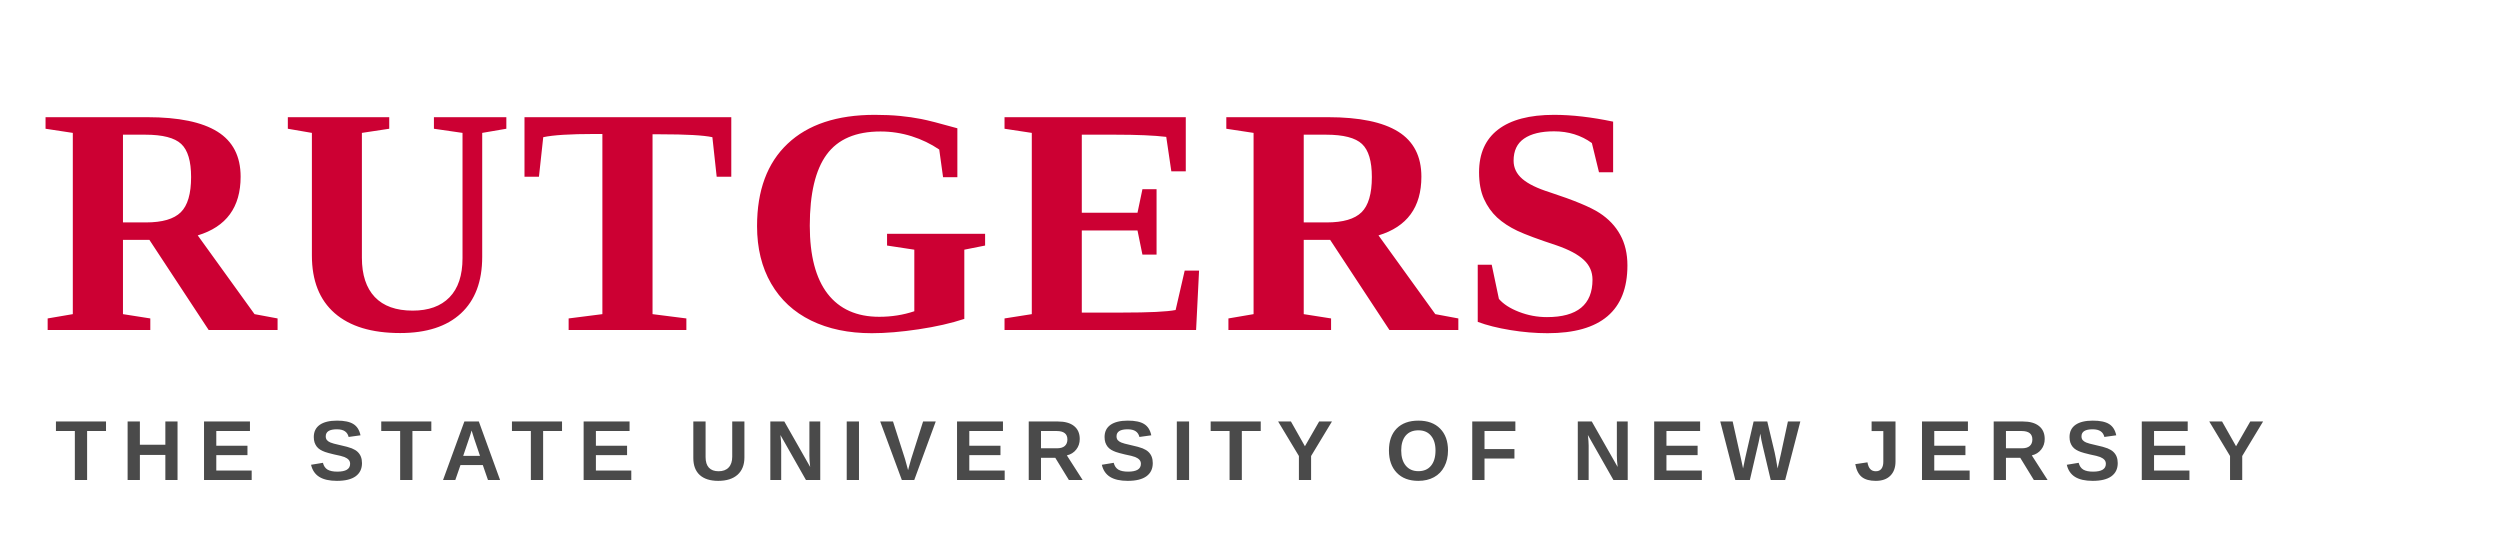
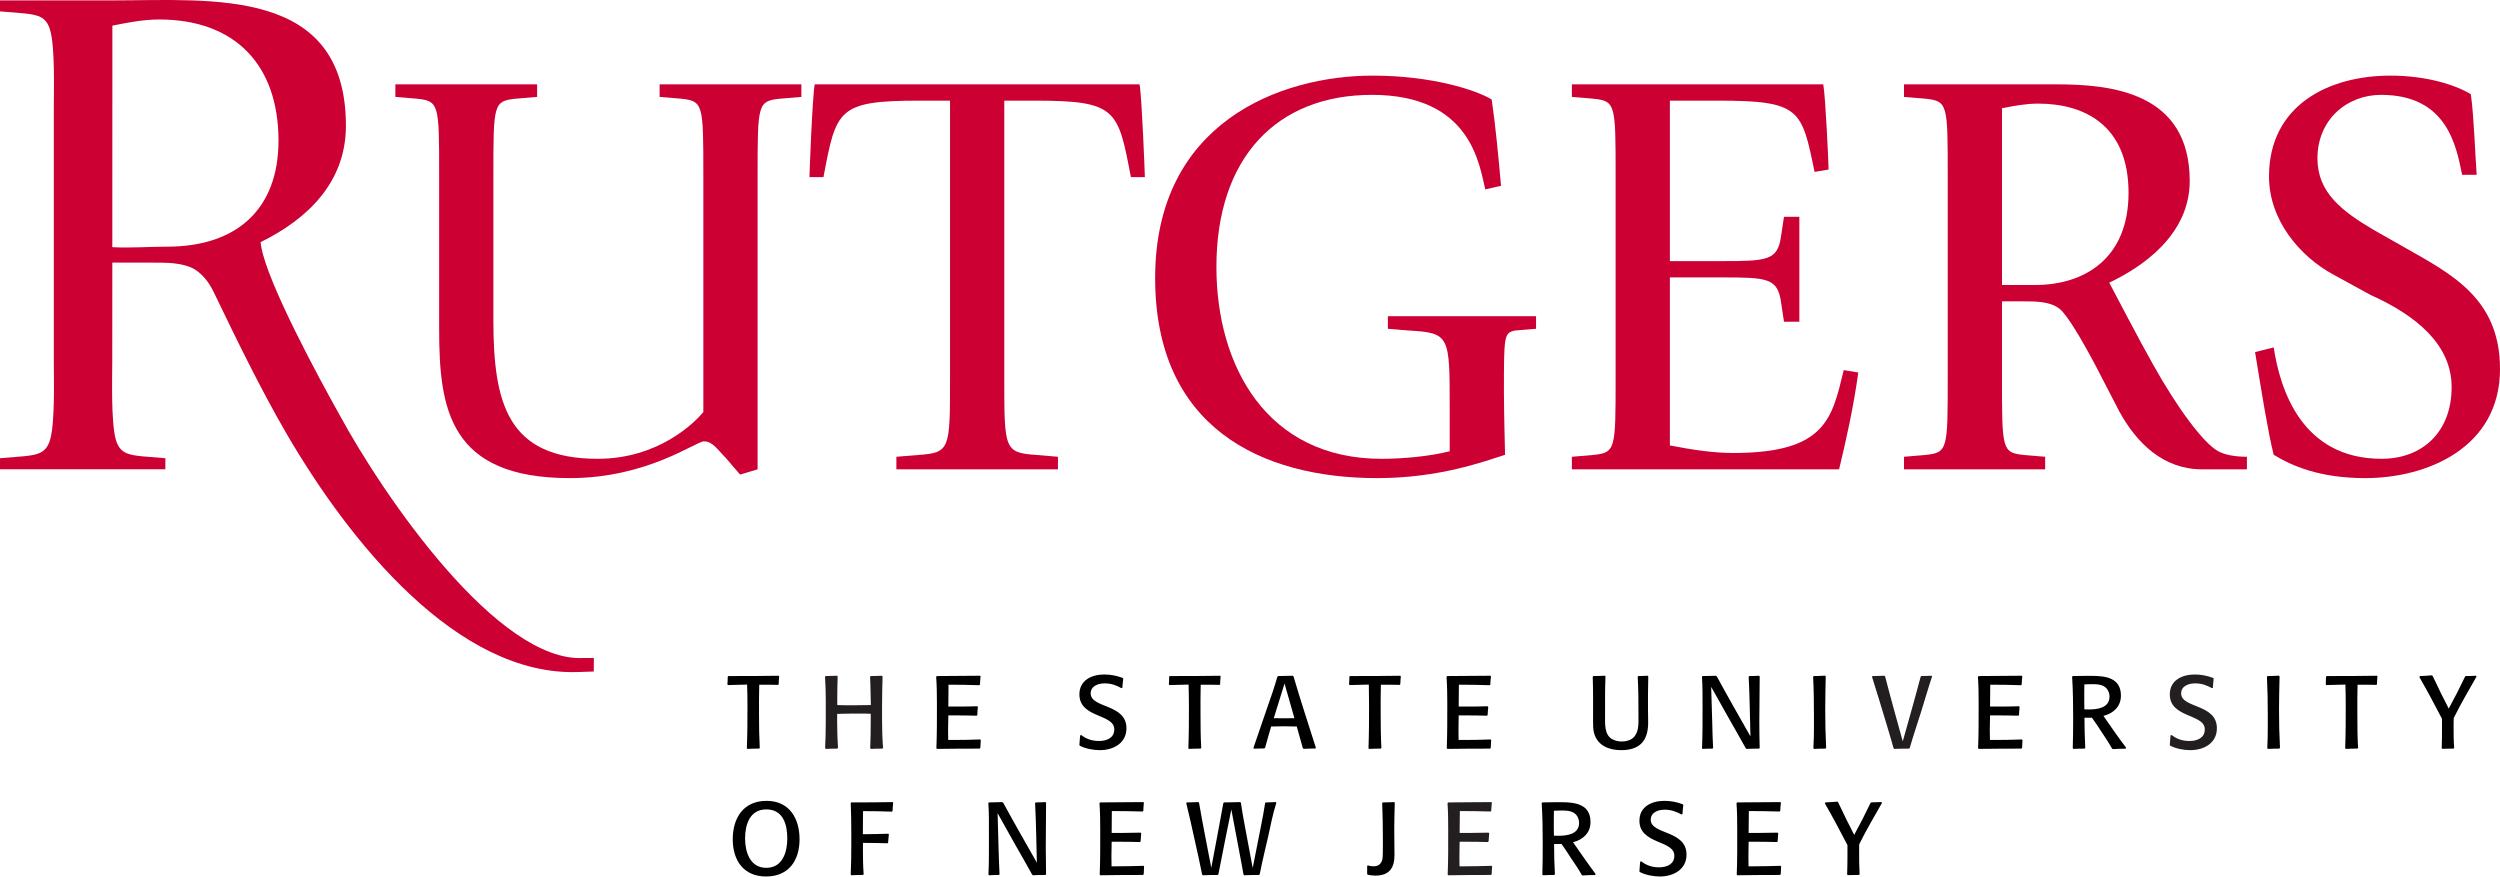
- <svg xmlns="http://www.w3.org/2000/svg" viewBox="0 0 500 108" role="img" aria-labelledby="title">
-   <text x="8" y="66" fill="#cc0033" font-family="Georgia, 'Times New Roman', serif" font-size="65" font-weight="700" letter-spacing="1">RUTGERS</text>
-   <text x="11" y="96" fill="#4a4a4a" font-family="Arial, Helvetica, sans-serif" font-size="17" font-weight="600" letter-spacing="3">THE STATE UNIVERSITY OF NEW JERSEY</text>
+ <svg xmlns="http://www.w3.org/2000/svg" version="1.1" id="Layer_1" x="0px" y="0px" width="500px" height="175.297px" viewBox="0 0 500 175.297" enable-background="new 0 0 500 175.297" xml:space="preserve">
+   <path fill="#000000" d="M155.732,136.836l-0.097,0.14c-1.252-0.036-2.532-0.036-3.79-0.036c-0.057,1.989-0.04,3.983-0.04,5.973c0,2.228,0.029,4.447,0.144,6.664l-0.115,0.141c-0.783,0-1.583,0.02-2.366,0.063l-0.097-0.144c0.12-2.879,0.12-5.753,0.12-8.621c0-1.361-0.023-2.75-0.069-4.1c-1.269,0.04-2.542,0.06-3.812,0.098l-0.131-0.131c0.046-0.521,0.068-1.018,0.068-1.532l0.115-0.142c3.36,0,6.721,0,10.069-0.059l0.104,0.144C155.766,135.804,155.756,136.318,155.732,136.836" />
+   <path fill="#231F20" d="M176.489,149.724c-0.777,0-1.537,0.017-2.32,0.057l-0.126-0.147c0.068-1.783,0.104-3.596,0.104-5.378v-1.497c-0.634-0.039-1.292-0.039-1.932-0.039c-1.601,0-3.178,0-4.783,0.057v1.789c0,1.656,0.074,3.342,0.165,5.012l-0.126,0.147c-0.783,0-1.543,0.017-2.319,0.057l-0.126-0.147c0.08-1.743,0.126-3.509,0.126-5.252c0-2.978,0.057-6.069-0.15-9.023l0.126-0.148c0.754-0.019,1.538-0.035,2.304-0.063l0.097,0.147c-0.058,1.709-0.08,3.384-0.08,5.098v0.617c0.823,0.04,1.628,0.04,2.446,0.04h1.229c1.034,0,2.04-0.017,3.046-0.04c-0.08-1.893-0.035-3.76-0.16-5.651l0.125-0.148c0.754-0.019,1.498-0.019,2.257-0.063l0.12,0.147c-0.057,2.097-0.102,4.2-0.102,6.286v2.097c0,1.973,0.045,3.95,0.206,5.899L176.489,149.724z" />
+   <path fill="#000000" d="M196.067,149.576l-0.137,0.147c-2.858,0-5.692,0.017-8.544,0.057l-0.108-0.147c0.12-2.972,0.108-5.956,0.108-8.91c0-1.794-0.023-3.576-0.155-5.365l0.155-0.148c2.875-0.019,5.743-0.035,8.624-0.063l0.108,0.147c-0.063,0.537-0.108,1.068-0.12,1.605l-0.148,0.144c-2.058-0.067-4.092-0.104-6.149-0.104c-0.022,1.459-0.034,2.91-0.034,4.373h2.137c1.206,0,2.44-0.023,3.658-0.063l0.115,0.154c-0.058,0.531-0.104,1.062-0.115,1.6l-0.125,0.137c-1.498-0.04-2.995-0.062-4.521-0.062h-1.149c-0.023,0.97-0.051,1.938-0.051,2.896c0,0.687,0.028,1.338,0.028,2.019h1.125c1.766,0,3.538-0.04,5.287-0.104l0.097,0.147C196.119,148.548,196.09,149.062,196.067,149.576" />
+   <path fill="#000000" d="M219.966,150.033c-1.303,0-2.88-0.293-4.029-0.91l-0.057-0.142c0.057-0.641,0.097-1.252,0.142-1.893l0.229-0.08c1.08,0.841,2.195,1.188,3.572,1.188c1.498,0,3.035-0.594,3.035-2.32c0-3.158-6.978-2.217-6.978-7.005c0-2.824,2.462-3.973,4.966-3.973c1.302,0,2.468,0.234,3.679,0.681l0.127,0.147c-0.092,0.595-0.127,1.212-0.172,1.807l-0.184,0.103c-1.103-0.623-2.114-0.961-3.394-0.961c-1.246,0-2.766,0.511-2.766,2.007c0,3.007,7.155,2.04,7.155,6.967C225.292,148.672,222.629,150.033,219.966,150.033" />
+   <path fill="#000000" d="M244.025,136.836l-0.103,0.14c-1.252-0.036-2.526-0.036-3.783-0.036c-0.057,1.989-0.035,3.983-0.035,5.973c0,2.228,0.012,4.447,0.143,6.664l-0.131,0.141c-0.771,0-1.578,0.02-2.366,0.063l-0.08-0.144c0.114-2.879,0.114-5.753,0.114-8.621c0-1.361-0.034-2.75-0.068-4.1c-1.269,0.04-2.549,0.06-3.823,0.098l-0.12-0.131c0.046-0.521,0.057-1.018,0.057-1.532l0.126-0.142c3.354,0,6.721,0,10.069-0.059l0.102,0.144C244.059,135.804,244.047,136.318,244.025,136.836" />
+   <path fill="#000000" d="M263.089,149.7c-0.8,0-1.577,0.036-2.377,0.063l-0.149-0.147c-0.389-1.436-0.8-2.875-1.211-4.316c-0.869-0.017-1.715-0.044-2.571-0.044c-0.841,0-1.703,0.027-2.549,0.044c-0.423,1.401-0.823,2.817-1.207,4.236l-0.143,0.144c-0.697,0.021-1.429,0.021-2.126,0.057l-0.079-0.137c0.908-2.677,1.839-5.345,2.754-8.02c0.731-2.067,1.439-4.109,2.04-6.223l0.154-0.148c0.995-0.019,1.955-0.019,2.938-0.059l0.143,0.144c1.406,4.771,2.949,9.491,4.463,14.242L263.089,149.7z M256.906,136.706l-2.149,6.927c0.663,0,1.371,0.027,2.045,0.027c0.703,0,1.377-0.027,2.08-0.027L256.906,136.706z" />
+   <path fill="#000000" d="M280.057,136.836l-0.092,0.14c-1.252-0.036-2.531-0.036-3.789-0.036c-0.063,1.989-0.04,3.983-0.04,5.973c0,2.228,0.023,4.447,0.143,6.664l-0.12,0.141c-0.776,0-1.583,0.02-2.36,0.063l-0.102-0.144c0.114-2.879,0.114-5.753,0.114-8.621c0-1.361-0.012-2.75-0.045-4.1c-1.28,0.04-2.554,0.06-3.829,0.098l-0.125-0.131c0.045-0.521,0.057-1.018,0.057-1.532l0.12-0.142c3.354,0,6.726,0,10.069-0.059l0.108,0.144C280.108,135.804,280.097,136.318,280.057,136.836" />
+   <path fill="#000000" d="M298.149,149.576l-0.142,0.147c-2.863,0-5.704,0.017-8.55,0.057l-0.103-0.147c0.114-2.972,0.103-5.956,0.103-8.91c0-1.794-0.022-3.576-0.149-5.365l0.149-0.148c2.881-0.019,5.749-0.035,8.63-0.063l0.102,0.147c-0.068,0.537-0.102,1.068-0.12,1.605l-0.142,0.144c-2.058-0.067-4.092-0.104-6.149-0.104c-0.023,1.459-0.04,2.91-0.04,4.373h2.131c1.224,0,2.446-0.023,3.658-0.063l0.126,0.154c-0.058,0.531-0.104,1.062-0.126,1.6l-0.12,0.137c-1.498-0.04-3-0.062-4.521-0.062h-1.148c-0.022,0.97-0.041,1.938-0.041,2.896c0,0.687,0.018,1.338,0.018,2.019h1.137c1.76,0,3.532-0.04,5.269-0.104l0.115,0.147C298.189,148.548,298.167,149.062,298.149,149.576" />
+   <path fill="#000000" d="M329.598,138.832v2.702c0,1.007,0.034,2,0.034,3.001c0,3.582-1.657,5.498-5.394,5.498c-2.424,0-4.726-0.892-5.429-3.418c-0.195-0.738-0.195-1.514-0.195-2.274c0-3.007,0.035-6.006-0.068-8.983l0.115-0.148c0.795-0.019,1.543-0.019,2.326-0.063l0.108,0.147c-0.108,2.606-0.08,5.224-0.08,7.835c0,1.537-0.182,3.732,1.349,4.664c0.601,0.342,1.292,0.508,1.977,0.508c0.818,0,1.669-0.206,2.28-0.731c1.229-1.098,1.069-2.988,1.069-4.491c0-2.561,0-5.15-0.148-7.721l0.114-0.148c0.629-0.019,1.257-0.019,1.88-0.063l0.12,0.147C329.621,136.466,329.598,137.654,329.598,138.832" />
+   <path fill="#000000" d="M351.833,149.724c-0.84,0-1.68,0.017-2.531,0.057l-0.16-0.147c-1.195-2.177-2.44-4.31-3.658-6.47l-3.247-5.794l0.207,7.046c0.033,1.732,0.09,3.435,0.177,5.161l-0.097,0.147c-0.658,0-1.337,0.017-2,0.057l-0.12-0.147c0.12-2.715,0.108-5.425,0.108-8.139c0-2,0.012-4.147-0.115-6.137l0.091-0.148c0.88-0.019,1.76-0.019,2.646-0.063l0.234,0.147c2.178,4.017,4.458,7.989,6.721,11.985c-0.114-3.973-0.148-7.969-0.354-11.922l0.125-0.148c0.652,0,1.297-0.019,1.943-0.063l0.137,0.147c0,3.018-0.074,6.019-0.074,9.023c0,1.767,0.022,3.516,0.074,5.259L351.833,149.724z" />
+   <path fill="#000000" d="M365.098,149.724c-0.778,0-1.532,0.017-2.297,0.057l-0.126-0.147c0.086-1.412,0.115-2.828,0.115-4.253v-2.28c0-2.582-0.035-5.159-0.166-7.742l0.13-0.148c0.755-0.019,1.509-0.019,2.269-0.08l0.12,0.165c-0.034,2.173-0.097,4.354-0.097,6.533c0,2.588,0.052,5.165,0.184,7.749L365.098,149.724z" />
+   <path fill="#231F20" d="M384.196,142.442c-0.743,2.384-1.561,4.727-2.24,7.138l-0.125,0.144c-0.983,0-1.989,0.013-2.972,0.053l-0.149-0.14c-0.188-0.599-0.319-1.209-0.514-1.811c-0.309-1.085-0.64-2.149-0.965-3.245c-0.921-3.087-1.869-6.16-2.834-9.23l0.12-0.142c0.794-0.019,1.583-0.019,2.366-0.063l0.143,0.147c1.115,4.333,2.326,8.646,3.526,12.974l1.817-6.458c0.629-2.139,1.155-4.315,1.761-6.459l0.125-0.142c0.686-0.019,1.394-0.019,2.057-0.063l0.104,0.147C385.614,137.66,384.962,140.064,384.196,142.442" />
+   <path fill="#000000" d="M404.42,149.576l-0.143,0.147c-2.863,0-5.691,0.017-8.549,0.057l-0.109-0.147c0.12-2.972,0.109-5.956,0.109-8.91c0-1.794-0.012-3.576-0.143-5.365l0.143-0.148c2.88-0.019,5.749-0.035,8.629-0.063l0.103,0.147c-0.063,0.537-0.103,1.068-0.12,1.605l-0.148,0.144c-2.063-0.067-4.086-0.104-6.143-0.104c-0.017,1.459-0.04,2.91-0.04,4.373h2.131c1.223,0,2.458-0.023,3.658-0.063l0.125,0.154c-0.057,0.531-0.104,1.062-0.125,1.6l-0.12,0.137c-1.502-0.04-3-0.062-4.521-0.062h-1.148c-0.017,0.97-0.052,1.938-0.052,2.896c0,0.687,0.035,1.338,0.035,2.019h1.132c1.76,0,3.531-0.04,5.274-0.104l0.097,0.147C404.46,148.548,404.438,149.062,404.42,149.576" />
+   <path fill="#000000" d="M425.114,149.74c-0.846,0-1.68,0.02-2.521,0.08l-0.154-0.08c-0.663-1.165-1.395-2.262-2.137-3.37c-0.634-0.967-1.235-1.909-1.915-2.83c-0.492,0-1,0.013-1.492,0.013c0,2.017,0.057,4.011,0.16,6.023l-0.125,0.147c-0.766,0-1.498,0.017-2.264,0.057l-0.114-0.144c0.057-2.01,0.08-4.004,0.08-6.022c0-2.748-0.035-5.503-0.207-8.257l0.126-0.148c0.856,0,1.708-0.035,2.56-0.035h1.257c2.824,0,5.818,0.424,5.818,3.955c0,2.184-1.498,3.526-3.498,4.057c1.498,2.121,2.938,4.274,4.532,6.351L425.114,149.74z M421.285,137.654c-0.777-0.835-2.034-0.818-3.097-0.818c-0.429,0-0.892,0.018-1.314,0.04c-0.023,0.521-0.023,1.069-0.023,1.583v1.766c0,0.557,0,1.088,0.023,1.646c0.308,0,0.594,0.019,0.902,0.019c1.726,0,4.126-0.303,4.126-2.579C421.902,138.716,421.708,138.111,421.285,137.654" />
+   <path fill="#231F20" d="M438.051,150.033c-1.291,0-2.868-0.293-4.023-0.91l-0.069-0.142c0.069-0.641,0.109-1.252,0.144-1.893l0.234-0.08c1.086,0.841,2.2,1.188,3.578,1.188c1.503,0,3.041-0.594,3.041-2.32c0-3.158-6.996-2.217-6.996-7.005c0-2.824,2.481-3.973,4.978-3.973c1.297,0,2.469,0.234,3.674,0.681l0.126,0.147c-0.08,0.595-0.126,1.212-0.155,1.807l-0.188,0.103c-1.12-0.623-2.114-0.961-3.383-0.961c-1.263,0-2.784,0.511-2.784,2.007c0,3.007,7.149,2.04,7.149,6.967C443.378,148.672,440.727,150.033,438.051,150.033" />
+   <path fill="#000000" d="M455.859,149.724c-0.766,0-1.532,0.017-2.28,0.057l-0.12-0.147c0.068-1.412,0.097-2.828,0.097-4.253v-2.28c0-2.582-0.04-5.159-0.166-7.742l0.125-0.148c0.754-0.019,1.514-0.019,2.273-0.08l0.127,0.165c-0.047,2.173-0.109,4.354-0.109,6.533c0,2.588,0.052,5.165,0.189,7.749L455.859,149.724z" />
+   <path fill="#000000" d="M475.392,136.836l-0.091,0.14c-1.252-0.036-2.532-0.036-3.794-0.036c-0.058,1.989-0.035,3.983-0.035,5.973c0,2.228,0.012,4.447,0.144,6.664l-0.132,0.141c-0.776,0-1.577,0.02-2.354,0.063l-0.092-0.144c0.109-2.879,0.109-5.753,0.109-8.621c0-1.361-0.017-2.75-0.063-4.1c-1.269,0.04-2.549,0.06-3.817,0.098l-0.114-0.131c0.023-0.521,0.052-1.018,0.052-1.532l0.12-0.142c3.354,0,6.721,0,10.069-0.059l0.103,0.144C475.426,135.804,475.415,136.318,475.392,136.836" />
+   <path fill="#000000" d="M490.753,143.593c-0.034,0.515-0.034,1.028-0.034,1.543c0,1.473,0,2.965,0.114,4.444l-0.114,0.137c-0.755,0-1.51,0.02-2.274,0.043l-0.104-0.144c0.046-1.252,0.058-2.504,0.058-3.767v-2.086c-1.451-2.824-2.938-5.589-4.521-8.337l0.109-0.218c0.806-0.035,1.584-0.063,2.389-0.139l0.143,0.104c0.611,1.201,1.172,2.446,1.755,3.658c0.479,0.965,1.017,1.907,1.469,2.885c1.148-2.09,2.246-4.223,3.264-6.383l0.153-0.125c0.691,0,1.354-0.019,2.029-0.063l0.12,0.164C493.748,138.048,492.141,140.785,490.753,143.593" />
+   <path fill="#000000" d="M153.207,175.297c-4.48,0-6.658-3.211-6.658-7.441c0-4.273,2.138-7.686,6.767-7.686c4.554,0,6.594,3.509,6.594,7.686C159.91,172.108,157.732,175.297,153.207,175.297 M153.252,161.879c-3.309,0-4.235,3.079-4.235,5.813c0,2.708,0.989,5.874,4.235,5.874c3.263,0,4.207-3.136,4.207-5.874C157.458,164.874,156.624,161.879,153.252,161.879" />
+   <path fill="#000000" d="M178.511,162.183l-0.125,0.147c-1.931-0.091-3.846-0.091-5.783-0.104c-0.018,1.532-0.029,3.082-0.029,4.618c1.697-0.018,3.389-0.04,5.093-0.098l0.102,0.116c-0.045,0.555-0.085,1.096-0.148,1.656l-0.125,0.137c-1.623-0.063-3.264-0.063-4.892-0.08c0,0.384-0.018,0.755-0.018,1.155c0,1.696,0.018,3.412,0.143,5.115l-0.108,0.144c-0.79,0-1.583,0.017-2.372,0.061l-0.102-0.147c0.08-2.007,0.114-4.023,0.114-6.046v-2.234c0-1.996-0.034-4.013-0.114-5.996l0.102-0.147c2.743,0,5.521,0,8.275-0.063l0.108,0.143C178.569,161.091,178.546,161.646,178.511,162.183" />
+   <path fill="#000000" d="M209.113,174.99c-0.84,0-1.685,0.017-2.531,0.061l-0.16-0.147c-1.194-2.177-2.446-4.32-3.663-6.47l-3.24-5.8l0.194,7.052c0.045,1.726,0.114,3.435,0.194,5.161l-0.097,0.144c-0.658,0-1.343,0.017-1.995,0.061l-0.125-0.147c0.125-2.708,0.092-5.429,0.092-8.137c0-2.02,0.033-4.156-0.115-6.14l0.104-0.147c0.891-0.022,1.771-0.022,2.651-0.063l0.229,0.143c2.183,4.023,4.458,7.994,6.721,11.973c-0.103-3.956-0.149-7.949-0.354-11.905l0.125-0.147c0.664,0,1.292-0.022,1.95-0.063l0.12,0.143c0,3.022-0.058,6.023-0.058,9.019c0,1.776,0.023,3.52,0.058,5.269L209.113,174.99z" />
+   <path fill="#000000" d="M228.744,174.847l-0.155,0.144c-2.852,0-5.686,0.017-8.543,0.061l-0.103-0.147c0.119-2.972,0.103-5.96,0.103-8.915c0-1.789-0.022-3.571-0.149-5.361l0.149-0.147c2.881-0.022,5.749-0.04,8.63-0.063l0.102,0.143c-0.057,0.531-0.102,1.069-0.114,1.604l-0.148,0.139c-2.058-0.059-4.092-0.097-6.149-0.097c-0.023,1.462-0.034,2.912-0.034,4.377h2.137c1.206,0,2.44-0.023,3.652-0.057l0.119,0.141c-0.057,0.527-0.091,1.064-0.119,1.596l-0.12,0.144c-1.509-0.04-2.995-0.063-4.521-0.063h-1.148c-0.023,0.972-0.047,1.937-0.047,2.902c0,0.687,0.023,1.338,0.023,2.013h1.125c1.777,0,3.537-0.047,5.287-0.098l0.097,0.147C228.778,173.818,228.761,174.332,228.744,174.847" />
+   <path fill="#000000" d="M253.649,167.238c-0.423,1.847-0.881,3.699-1.28,5.551c-0.137,0.675-0.286,1.37-0.422,2.058l-0.15,0.147c-0.994,0-1.965,0.013-2.96,0.057l-0.142-0.147c-0.229-1.401-0.497-2.771-0.761-4.144l-1.668-8.863c-0.88,4.313-1.744,8.623-2.584,12.95l-0.125,0.147c-0.989,0-2,0.013-2.983,0.057l-0.148-0.147c-0.469-2.407-1.023-4.808-1.554-7.205c-0.514-2.373-1.052-4.738-1.623-7.071l0.103-0.147c0.777-0.022,1.561-0.022,2.343-0.063l0.114,0.143c0.743,4.338,1.629,8.675,2.447,12.995c0.805-4.32,1.645-8.617,2.411-12.928l0.12-0.147c1.092-0.022,2.183-0.022,3.263-0.063l0.132,0.143c0.199,1.463,0.468,2.915,0.736,4.378l1.623,8.65l1.606-8.113c0.326-1.625,0.634-3.235,0.875-4.848l0.125-0.147c0.681-0.022,1.337-0.022,2.011-0.063l0.115,0.143C254.563,162.76,254.14,164.994,253.649,167.238" />
+   <path fill="#000000" d="M278.851,165.675c0,1.787,0.045,3.56,0.045,5.343c0,2.594-1.045,4.103-3.852,4.103c-0.503,0-0.995-0.073-1.509-0.177l-0.104-0.166v-1.583l0.115-0.114c0.399,0.114,0.765,0.178,1.177,0.178c0.943,0,1.474-0.431,1.748-1.355c0.12-0.411,0.104-2.224,0.104-2.708v-1.526c0-2.343-0.045-4.708-0.137-7.047l0.12-0.142c0.754,0,1.526-0.029,2.292-0.063l0.102,0.147C278.919,162.267,278.851,163.977,278.851,165.675" />
+   <path fill="#231F20" d="M298.337,174.847l-0.148,0.144c-2.856,0-5.681,0.017-8.549,0.061l-0.103-0.147c0.126-2.972,0.103-5.96,0.103-8.915c0-1.789-0.012-3.571-0.137-5.361l0.137-0.147c2.88-0.022,5.761-0.04,8.629-0.063l0.108,0.143c-0.063,0.531-0.108,1.069-0.13,1.604l-0.138,0.139c-2.057-0.059-4.092-0.097-6.137-0.097c-0.023,1.462-0.046,2.912-0.046,4.377h2.138c1.21,0,2.445-0.023,3.656-0.057l0.12,0.141c-0.051,0.527-0.097,1.064-0.12,1.596l-0.125,0.144c-1.498-0.04-2.995-0.063-4.514-0.063h-1.155c-0.022,0.972-0.045,1.937-0.045,2.902c0,0.687,0.023,1.338,0.023,2.013h1.13c1.772,0,3.532-0.047,5.28-0.098l0.115,0.147C298.377,173.818,298.361,174.332,298.337,174.847" />
+   <path fill="#000000" d="M319.037,175.007c-0.846,0-1.692,0.021-2.538,0.084l-0.137-0.084c-0.652-1.168-1.395-2.257-2.15-3.372c-0.628-0.965-1.222-1.903-1.903-2.835c-0.498,0-1.012,0.011-1.491,0.011c0,2.029,0.052,4.017,0.16,6.036l-0.131,0.147c-0.76,0-1.492,0.013-2.257,0.057l-0.12-0.147c0.063-2.007,0.074-4.013,0.074-6.029c0-2.744-0.034-5.499-0.206-8.247l0.132-0.147c0.863,0,1.703-0.04,2.566-0.04h1.257c2.806,0,5.806,0.428,5.806,3.96c0,2.184-1.486,3.526-3.492,4.051c1.504,2.116,2.944,4.276,4.521,6.356L319.037,175.007z M315.208,162.925c-0.778-0.846-2.035-0.818-3.104-0.818c-0.429,0-0.886,0.02-1.32,0.04c-0.022,0.527-0.022,1.059-0.022,1.572v1.772c0,0.555,0,1.092,0.022,1.646c0.315,0,0.606,0.017,0.915,0.017c1.726,0,4.12-0.31,4.12-2.571C315.819,163.988,315.619,163.375,315.208,162.925" />
+   <path fill="#000000" d="M331.975,175.297c-1.292,0-2.88-0.29-4.028-0.901l-0.063-0.144c0.063-0.641,0.103-1.269,0.137-1.896l0.235-0.08c1.091,0.839,2.206,1.188,3.577,1.188c1.503,0,3.035-0.595,3.035-2.32c0-3.172-6.983-2.219-6.983-7.007c0-2.818,2.457-3.967,4.978-3.967c1.297,0,2.463,0.224,3.674,0.681l0.125,0.144c-0.08,0.594-0.125,1.212-0.171,1.816l-0.183,0.087c-1.108-0.607-2.115-0.961-3.383-0.961c-1.257,0-2.777,0.508-2.777,2.017c0,3.001,7.155,2.035,7.155,6.967C337.301,173.932,334.649,175.297,331.975,175.297" />
+   <path fill="#000000" d="M356.148,174.847l-0.155,0.144c-2.857,0-5.686,0.017-8.549,0.061l-0.097-0.147c0.125-2.972,0.097-5.96,0.097-8.915c0-1.789-0.017-3.571-0.142-5.361l0.142-0.147c2.886-0.022,5.754-0.04,8.635-0.063l0.104,0.143c-0.069,0.531-0.104,1.069-0.132,1.604l-0.143,0.139c-2.052-0.059-4.08-0.097-6.138-0.097c-0.022,1.462-0.045,2.912-0.045,4.377h2.137c1.223,0,2.44-0.023,3.664-0.057l0.12,0.141c-0.058,0.527-0.097,1.064-0.12,1.596l-0.12,0.144c-1.509-0.04-3-0.063-4.526-0.063h-1.155c-0.017,0.972-0.04,1.937-0.04,2.902c0,0.687,0.023,1.338,0.023,2.013h1.125c1.771,0,3.543-0.047,5.28-0.098l0.115,0.147C356.183,173.818,356.16,174.332,356.148,174.847" />
+   <path fill="#000000" d="M371.841,168.863c-0.012,0.519-0.012,1.028-0.012,1.536c0,1.479,0,2.961,0.091,4.44l-0.091,0.15c-0.766,0-1.532,0.017-2.292,0.033l-0.109-0.137c0.045-1.263,0.063-2.515,0.063-3.767v-2.097c-1.463-2.813-2.932-5.585-4.509-8.339l0.098-0.211c0.8-0.04,1.583-0.057,2.383-0.144l0.143,0.104c0.611,1.212,1.171,2.446,1.766,3.656c0.468,0.968,1.005,1.909,1.462,2.897c1.144-2.09,2.24-4.228,3.269-6.383l0.16-0.131c0.674,0,1.337-0.023,2.011-0.057l0.125,0.164C374.847,163.314,373.229,166.046,371.841,168.863" />
+   <path fill-rule="evenodd" clip-rule="evenodd" fill="#CC0033" d="M148.023,94.919l3.498-1.052V35.023c0-14.24,0-14.824,4.549-15.292l4.205-0.35v-2.515h-28.351v2.515l4.2,0.35c4.544,0.468,4.544,1.052,4.544,15.292v47.402c-1.749,2.1-8.973,9.334-21.11,9.334c-18.076,0-20.882-11.087-20.882-27.78V35.023c0-14.247,0-14.824,4.549-15.292l4.195-0.35v-2.515H79.075v2.515l4.206,0.35c4.55,0.468,4.55,1.045,4.55,15.292v30.819c0,15.875,1.977,29.78,26.127,29.78c15.521,0,25.202-7.351,26.831-7.351c1.754-0.005,2.68,1.624,4.32,3.258L148.023,94.919z" />
+   <path fill-rule="evenodd" clip-rule="evenodd" fill="#CC0033" d="M179.277,93.867h32.312v-2.514l-4.195-0.354c-6.537-0.457-6.537-1.034-6.537-15.287V20.13h6.068c16.448,0,16.676,1.762,19.253,15.3h2.794c0-0.47-0.589-15.995-1.058-18.563h-64.971c-0.48,2.567-1.052,18.093-1.052,18.563h2.801c2.56-13.538,2.788-15.3,19.248-15.3h6.068v55.582c0,14.253,0,14.83-6.412,15.287l-4.32,0.354V93.867z" />
+   <path fill-rule="evenodd" clip-rule="evenodd" fill="#CC0033" d="M300.785,78.513c0-11.361,0-11.943,2.217-12.407l4.206-0.35v-2.514h-29.631v2.514l4.2,0.35c8.161,0.464,8.161,1.046,8.161,15.332v8.813c-4.092,1.046-9.447,1.509-13.647,1.509c-22.865,0-33.008-18.482-33.008-38.37c0-21.823,12.012-34.419,31.133-34.419c19.956,0,21.464,14.235,22.641,18.903l3.15-0.708c-0.514-5.749-1.126-12.279-1.87-17.264c-3.035-1.863-11.897-4.777-23.796-4.777c-18.435,0-43.512,9.325-43.512,40.483c0,29.728,20.996,40.015,44.438,40.015c12.481,0,21.419-3.365,25.545-4.657C301.012,90.966,300.785,82.021,300.785,78.513" />
+   <path fill-rule="evenodd" clip-rule="evenodd" fill="#CC0033" d="M314.374,93.867h53.444c1.509-6.313,2.823-12.133,3.841-19.371l-2.915-0.471c-2.332,9.579-3.503,16.573-22.082,16.573c-4.184,0-8.492-0.702-12.687-1.513V55.482h10.361c9.08,0,11.173,0.126,11.864,4.904l0.6,3.959h3.07v-20.99h-3.07l-0.6,3.96c-0.691,4.784-2.784,4.909-11.864,4.909h-10.361V20.13h9.67c16.463,0,16.698,1.762,19.269,14.248l2.801-0.47c0-1.063-0.595-14.474-1.063-17.041h-50.278v2.515l4.206,0.35c4.543,0.468,4.543,1.052,4.543,15.302V75.69c0,14.264,0,14.852-4.543,15.309l-4.206,0.354V93.867z" />
+   <path fill-rule="evenodd" clip-rule="evenodd" fill="#CC0033" d="M380.801,93.867h28.231v-2.514l-4.212-0.354c-4.423-0.457-4.423-1.041-4.423-15.298V60.271h4.327c2.439,0,5.349,0,7.234,1.521c1.509,1.279,4.183,5.726,7.218,11.445l4.664,9.008c3.502,6.423,8.863,11.622,16.566,11.622h8.978v-2.514c-2.566,0-4.663-0.458-5.829-1.159c-2.915-1.646-8.058-8.54-12.949-17.3c-3.155-5.606-7.006-13.099-8.761-16.36c6.423-3.041,16.098-9.459,16.098-20.329c0-17.738-15.624-19.338-26.693-19.338h-30.449v2.515l4.195,0.35c4.549,0.468,4.549,1.052,4.549,15.302v40.668c0,14.257,0,14.841-4.549,15.298l-4.195,0.354V93.867z M400.397,21.651c2.337-0.468,4.783-0.928,7.229-0.928c9.109,0,18.082,4.196,18.082,17.849c0,13.178-8.869,18.425-18.665,18.425h-6.646V21.651z" />
+   <path fill-rule="evenodd" clip-rule="evenodd" fill="#CC0033" d="M474.81,46.03c-6.31-3.726-11.321-7.458-11.321-14.344c0-7.818,5.949-12.716,12.715-12.716c13.178,0,15.046,10.155,16.218,15.989h2.915c-0.274-3.405-0.56-11.956-1.172-16.116c-3.034-1.856-8.863-3.719-16.086-3.719c-12.373,0-24.277,5.942-24.277,20.172c0,8.75,6.184,15.985,12.835,19.602l7.475,4.093c9.087,4.073,16.213,9.909,16.213,18.423c0,9.104-5.961,14.346-13.996,14.346c-15.996,0-20.31-13.875-21.59-22.277l-3.726,0.932c1.309,7.995,2.606,16.128,3.726,20.539c3.611,2.217,9.211,4.67,18.31,4.67c12.367,0,26.952-6.069,26.952-21.818c0-14.009-9.556-18.906-18.791-24.151L474.81,46.03z" />
+   <path fill-rule="evenodd" clip-rule="evenodd" fill="#CC0033" d="M52.261,49.413c1.32,7.395,11.63,26.385,15.579,33.442c8.932,16.477,31.82,49.804,48.958,48.742l1.973,0.004l-0.018,2.704l-3.005,0.097c-24.213,0.944-45.844-26.019-58.428-47.644c-5.12-8.794-10.081-19.007-14.498-28.175c-1.108-2.364-2.491-3.873-4.04-4.811c-2.383-1.27-5.503-1.246-8.075-1.246c-1.492-0.017-5.933,0-8.241,0l-0.012,19.436c0,3.578-0.274,12.425,0.698,15.904c0.76,2.744,2.429,3.099,5.178,3.389l4.743,0.389v2.206H0v-2.206l4.749-0.389c2.817-0.29,4.514-0.634,5.292-3.389c0.994-3.445,0.72-12.35,0.72-15.904V21.955c0-3.539,0.274-12.453-0.72-15.895C9.263,3.306,7.566,2.965,4.749,2.672L0,2.277v-2.2h22.544C42.398,0.083,69.183-2.74,69.183,25.16c0,11.298-7.674,18.653-17.064,23.271C52.147,48.882,52.261,49.413,52.261,49.413 M22.464,49.436c3.578,0.194,7.407-0.103,10.984-0.103c13.807,0,22.252-7.406,22.252-21.208c0-15.018-8.572-24.229-23.875-24.229c-3.155,0-6.258,0.617-9.35,1.229L22.464,49.436z" />
</svg>
